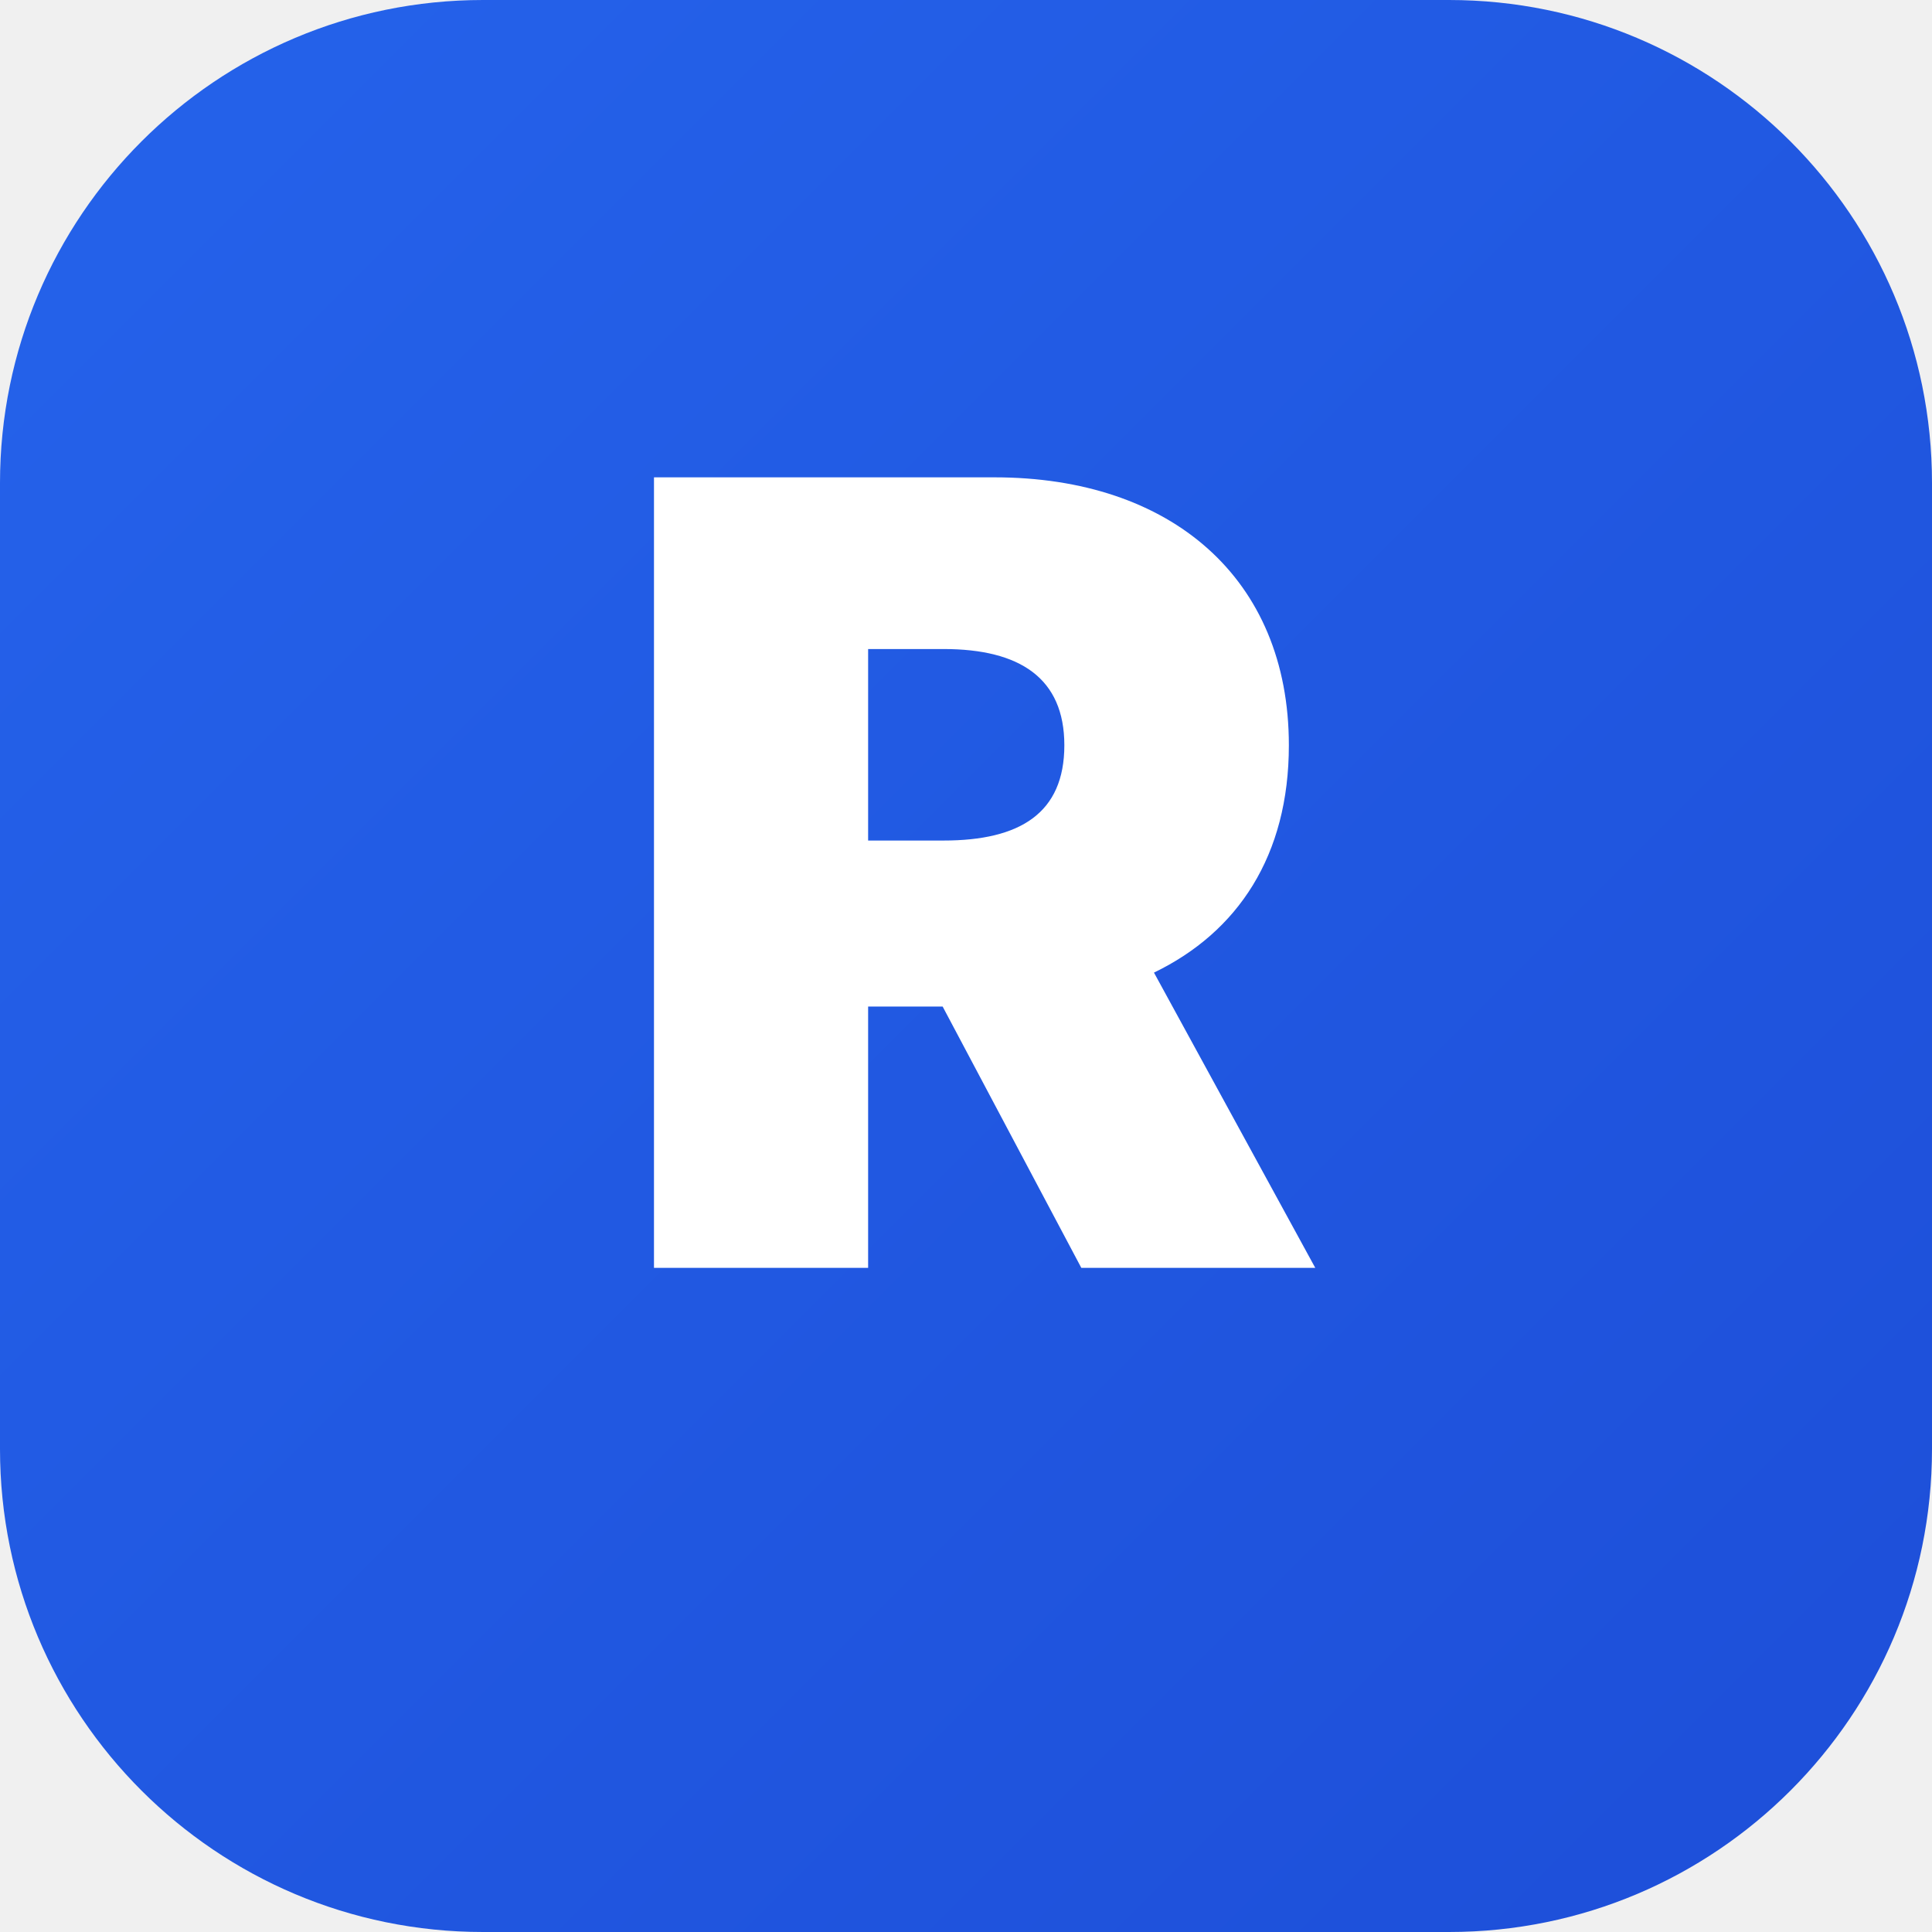
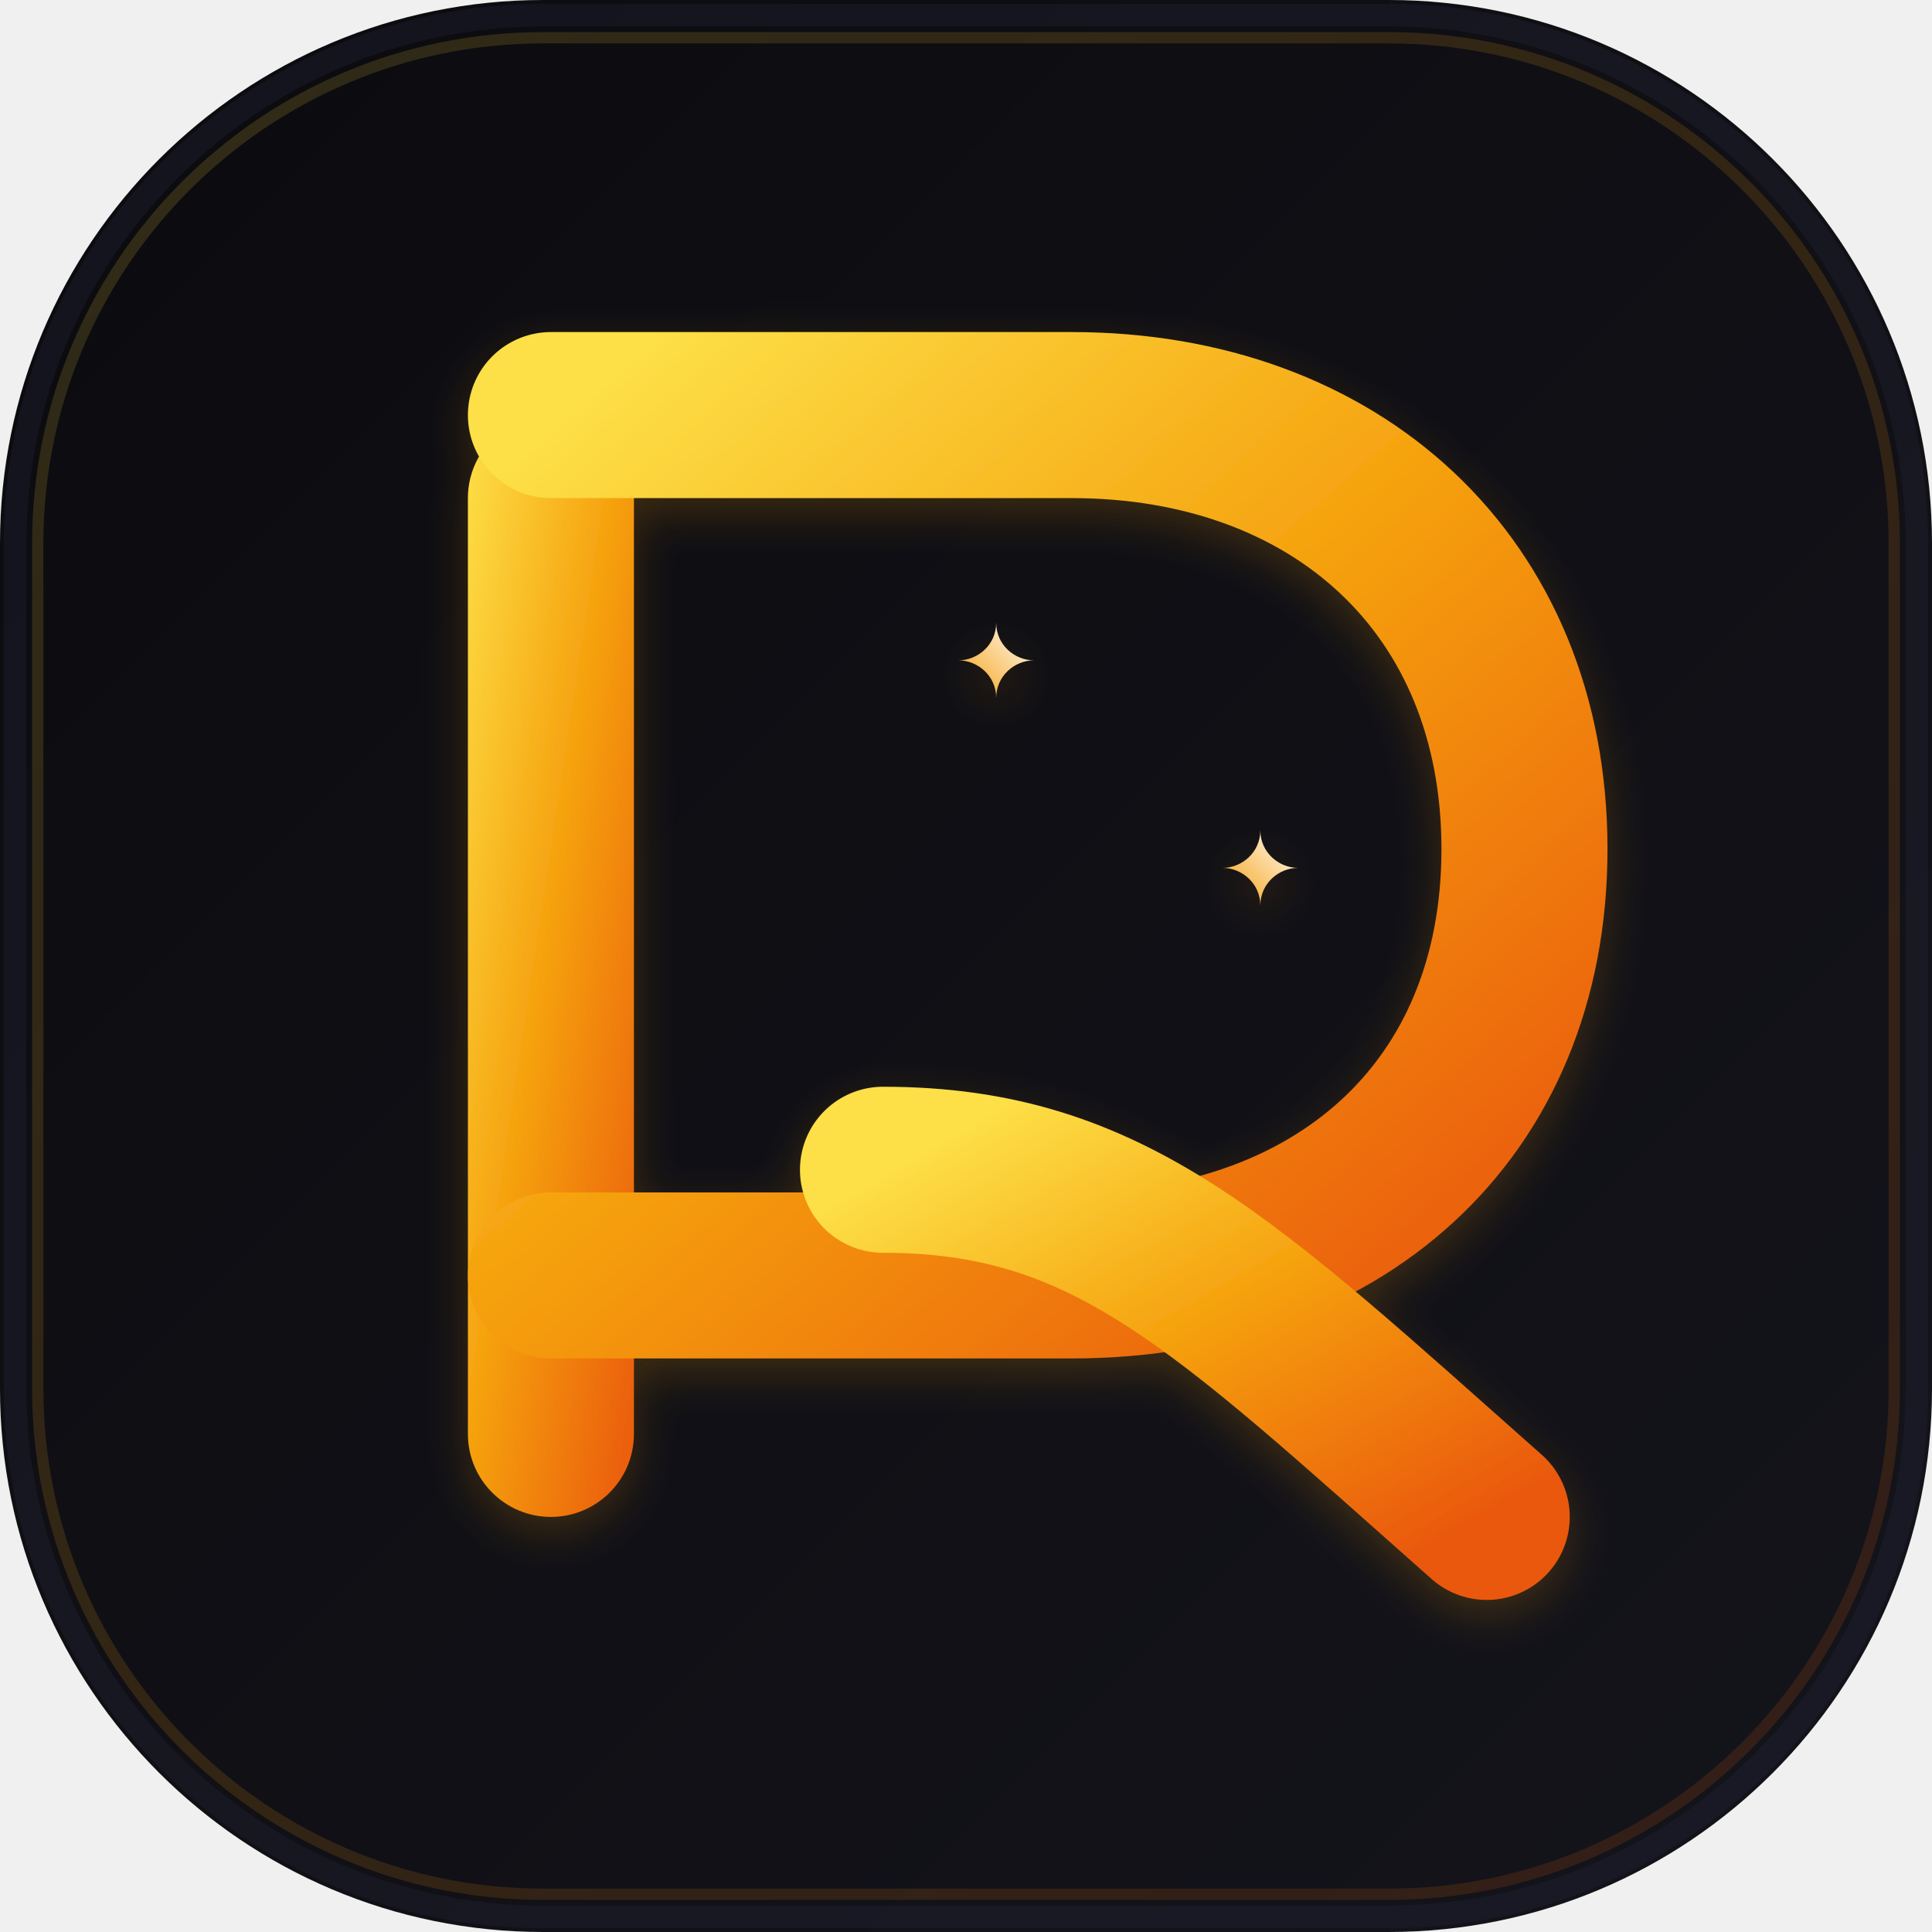
- <svg xmlns="http://www.w3.org/2000/svg" viewBox="0 0 32 32" width="32" height="32">
+ <svg xmlns="http://www.w3.org/2000/svg" viewBox="0 0 512 512" width="100%" height="100%">
  <defs>
-     <linearGradient id="blue-grad" x1="0%" y1="0%" x2="100%" y2="100%">
-       <stop offset="0%" stop-color="#2563EB" />
-       <stop offset="100%" stop-color="#1D4ED8" />
+     <linearGradient id="bg-grad" x1="0%" y1="0%" x2="100%" y2="100%">
+       <stop offset="0%" stop-color="#0B0B0F" />
+       <stop offset="100%" stop-color="#14141B" />
    </linearGradient>
+     <linearGradient id="brand-grad" x1="0%" y1="0%" x2="100%" y2="100%">
+       <stop offset="0%" stop-color="#FDE047" />
+       <stop offset="50%" stop-color="#F59E0B" />
+       <stop offset="100%" stop-color="#EA580C" />
+     </linearGradient>
+     <linearGradient id="spark-grad" x1="0%" y1="100%" x2="100%" y2="0%">
+       <stop offset="0%" stop-color="#F59E0B" />
+       <stop offset="100%" stop-color="#FFFFFF" />
+     </linearGradient>
+     <filter id="shadow" x="-20%" y="-20%" width="140%" height="140%">
+       <feDropShadow dx="0" dy="16" stdDeviation="20" flood-color="#000000" flood-opacity="0.65" />
+       <feDropShadow dx="0" dy="4" stdDeviation="6" flood-color="#F59E0B" flood-opacity="0.2" />
+     </filter>
  </defs>
-   <rect width="32" height="32" rx="8" fill="url(#blue-grad)" />
-   <text x="16" y="21" font-family="'Geist', 'Inter', -apple-system, sans-serif" font-weight="900" font-size="18" fill="#FFFFFF" text-anchor="middle">R</text>
+   <rect width="512" height="512" rx="144" fill="url(#bg-grad)" />
+   <rect x="4" y="4" width="504" height="504" rx="140" fill="none" stroke="#27273F" stroke-width="6" opacity="0.3" />
+   <rect x="10" y="10" width="492" height="492" rx="134" fill="none" stroke="url(#brand-grad)" stroke-width="3" opacity="0.15" />
+   <g filter="url(#shadow)" transform="translate(4, 0)">
+     <rect x="120" y="110" width="44" height="292" rx="22" fill="url(#brand-grad)" />
+     <path d="M142 110 H280 C350 110, 400 155, 400 225 C400 295, 350 338, 280 338 H142" fill="none" stroke="url(#brand-grad)" stroke-width="44" stroke-linecap="round" stroke-linejoin="round" />
+     <path d="M230 310 C290 310, 320 340, 390 402" fill="none" stroke="url(#brand-grad)" stroke-width="44" stroke-linecap="round" />
+     <path d="M260 165 C260 171, 255 175, 250 175 C255 175, 260 179, 260 185 C260 179, 265 175, 270 175 C265 175, 260 171, 260 165 Z" fill="url(#spark-grad)" />
+     <path d="M330 220 C330 226, 325 230, 320 230 C325 230, 330 234, 330 240 C330 234, 335 230, 340 230 C335 230, 330 226, 330 220 Z" fill="url(#spark-grad)" />
+   </g>
</svg>
